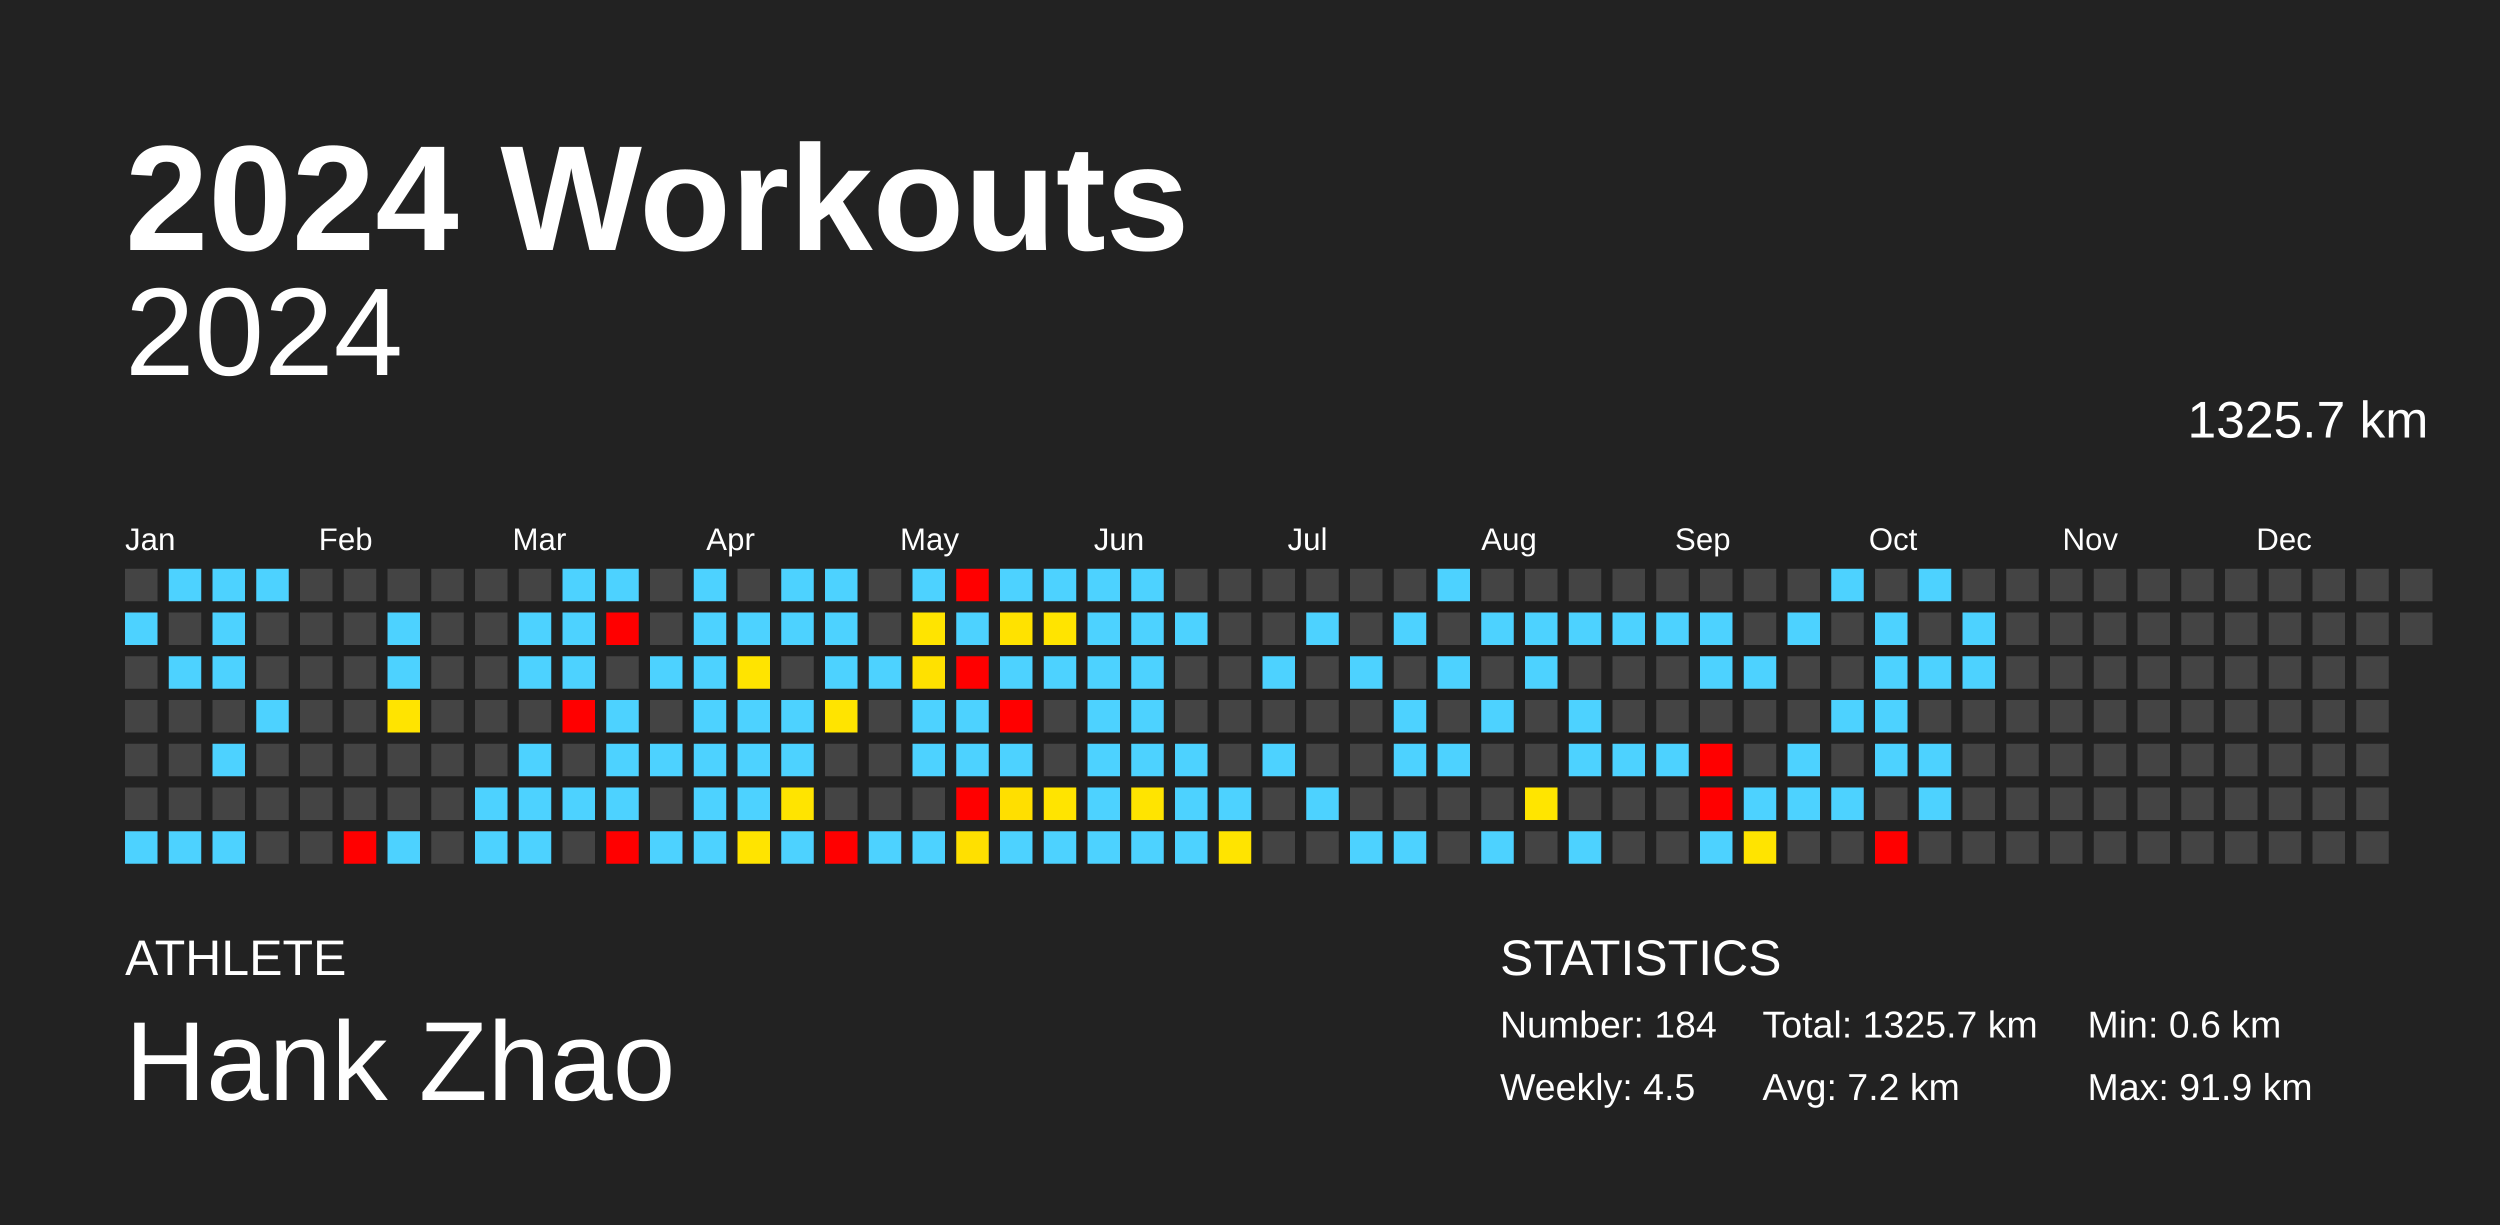
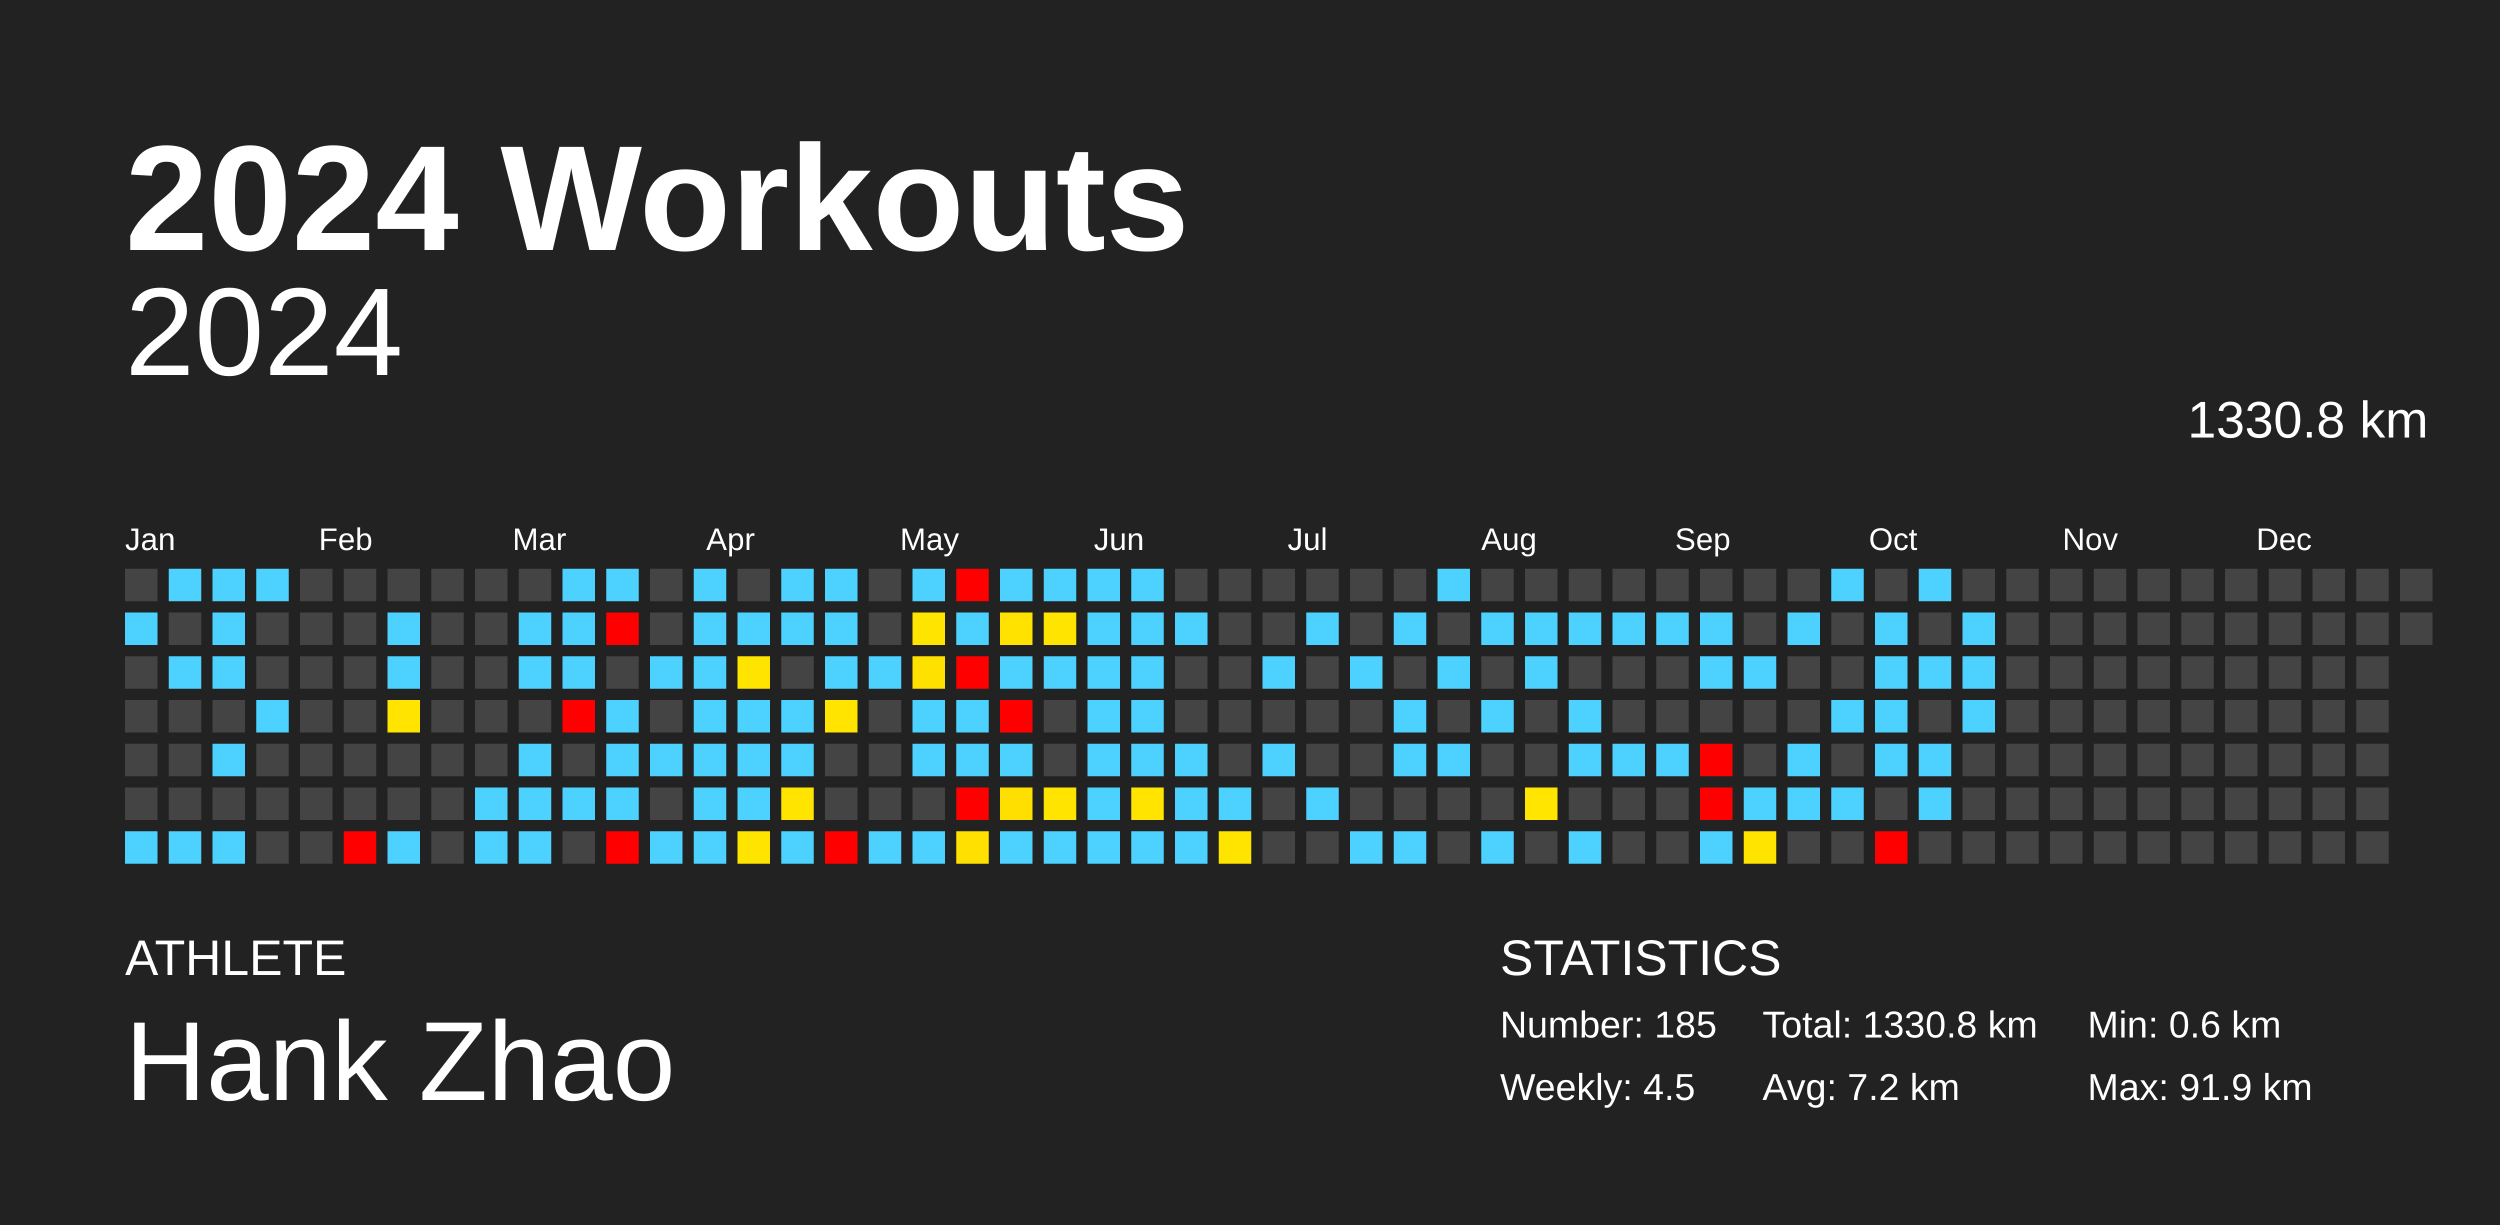
<svg xmlns="http://www.w3.org/2000/svg" baseProfile="full" height="98mm" version="1.1" viewBox="0,0,200,98" width="200mm">
  <defs />
  <rect fill="#222222" height="98" width="200" x="0" y="0" />
  <text fill="#FFFFFF" style="font-size:12px; font-family:Arial; font-weight:bold;" x="10" y="20">2024 Workouts</text>
  <text fill="#FFFFFF" style="font-size:4px; font-family:Arial" x="10" y="78">ATHLETE</text>
  <text fill="#FFFFFF" style="font-size:9px; font-family:Arial" x="10" y="88">Hank Zhao</text>
  <text fill="#FFFFFF" style="font-size:4px; font-family:Arial" x="120" y="78">STATISTICS</text>
-   <text fill="#FFFFFF" style="font-size:3px; font-family:Arial" x="120" y="83">Number: 184</text>
+   <text fill="#FFFFFF" style="font-size:3px; font-family:Arial" x="120" y="83">Number: 185</text>
  <text fill="#FFFFFF" style="font-size:3px; font-family:Arial" x="120" y="88">Weekly: 4.5</text>
-   <text fill="#FFFFFF" style="font-size:3px; font-family:Arial" x="141" y="83">Total: 1325.7 km</text>
+   <text fill="#FFFFFF" style="font-size:3px; font-family:Arial" x="141" y="83">Total: 1330.8 km</text>
  <text fill="#FFFFFF" style="font-size:3px; font-family:Arial" x="141" y="88">Avg: 7.2 km</text>
  <text fill="#FFFFFF" style="font-size:3px; font-family:Arial" x="167" y="83">Min: 0.6 km</text>
  <text fill="#FFFFFF" style="font-size:3px; font-family:Arial" x="167" y="88">Max: 91.9 km</text>
  <text alignment-baseline="hanging" fill="#FFFFFF" style="font-size:10.0px; font-family:Arial;" x="10" y="30">2024</text>
-   <text alignment-baseline="hanging" fill="#FFFFFF" style="font-size:4.125px; font-family:Arial;" x="175" y="35">1325.7 km</text>
+   <text alignment-baseline="hanging" fill="#FFFFFF" style="font-size:4.125px; font-family:Arial;" x="175" y="35">1330.8 km</text>
  <text fill="#FFFFFF" style="font-size:2.5px; font-family:Arial" x="10.0" y="44">Jan</text>
  <text fill="#FFFFFF" style="font-size:2.5px; font-family:Arial" x="25.5" y="44">Feb</text>
  <text fill="#FFFFFF" style="font-size:2.5px; font-family:Arial" x="41.0" y="44">Mar</text>
  <text fill="#FFFFFF" style="font-size:2.5px; font-family:Arial" x="56.5" y="44">Apr</text>
  <text fill="#FFFFFF" style="font-size:2.5px; font-family:Arial" x="72.0" y="44">May</text>
  <text fill="#FFFFFF" style="font-size:2.5px; font-family:Arial" x="87.5" y="44">Jun</text>
  <text fill="#FFFFFF" style="font-size:2.5px; font-family:Arial" x="103.0" y="44">Jul</text>
  <text fill="#FFFFFF" style="font-size:2.5px; font-family:Arial" x="118.5" y="44">Aug</text>
  <text fill="#FFFFFF" style="font-size:2.5px; font-family:Arial" x="134.0" y="44">Sep</text>
  <text fill="#FFFFFF" style="font-size:2.5px; font-family:Arial" x="149.5" y="44">Oct</text>
  <text fill="#FFFFFF" style="font-size:2.5px; font-family:Arial" x="165.0" y="44">Nov</text>
  <text fill="#FFFFFF" style="font-size:2.5px; font-family:Arial" x="180.5" y="44">Dec</text>
  <rect fill="#444444" height="2.6" width="2.6" x="10.0" y="45.5" />
  <rect fill="#4dd2ff" height="2.6" width="2.6" x="10.0" y="49.0" />
  <rect fill="#444444" height="2.6" width="2.6" x="10.0" y="52.5" />
  <rect fill="#444444" height="2.6" width="2.6" x="10.0" y="56.0" />
  <rect fill="#444444" height="2.6" width="2.6" x="10.0" y="59.5" />
  <rect fill="#444444" height="2.6" width="2.6" x="10.0" y="63.0" />
  <rect fill="#4dd2ff" height="2.6" width="2.6" x="10.0" y="66.5" />
  <rect fill="#4dd2ff" height="2.6" width="2.6" x="13.5" y="45.5" />
  <rect fill="#444444" height="2.6" width="2.6" x="13.5" y="49.0" />
  <rect fill="#4dd2ff" height="2.6" width="2.6" x="13.5" y="52.5" />
  <rect fill="#444444" height="2.6" width="2.6" x="13.5" y="56.0" />
  <rect fill="#444444" height="2.6" width="2.6" x="13.5" y="59.5" />
  <rect fill="#444444" height="2.6" width="2.6" x="13.5" y="63.0" />
  <rect fill="#4dd2ff" height="2.6" width="2.6" x="13.5" y="66.5" />
  <rect fill="#4dd2ff" height="2.6" width="2.6" x="17.0" y="45.5" />
  <rect fill="#4dd2ff" height="2.6" width="2.6" x="17.0" y="49.0" />
  <rect fill="#4dd2ff" height="2.6" width="2.6" x="17.0" y="52.5" />
  <rect fill="#444444" height="2.6" width="2.6" x="17.0" y="56.0" />
  <rect fill="#4dd2ff" height="2.6" width="2.6" x="17.0" y="59.5" />
  <rect fill="#444444" height="2.6" width="2.6" x="17.0" y="63.0" />
  <rect fill="#4dd2ff" height="2.6" width="2.6" x="17.0" y="66.5" />
  <rect fill="#4dd2ff" height="2.6" width="2.6" x="20.5" y="45.5" />
  <rect fill="#444444" height="2.6" width="2.6" x="20.5" y="49.0" />
  <rect fill="#444444" height="2.6" width="2.6" x="20.5" y="52.5" />
  <rect fill="#4dd2ff" height="2.6" width="2.6" x="20.5" y="56.0" />
  <rect fill="#444444" height="2.6" width="2.6" x="20.5" y="59.5" />
  <rect fill="#444444" height="2.6" width="2.6" x="20.5" y="63.0" />
  <rect fill="#444444" height="2.6" width="2.6" x="20.5" y="66.5" />
  <rect fill="#444444" height="2.6" width="2.6" x="24.0" y="45.5" />
  <rect fill="#444444" height="2.6" width="2.6" x="24.0" y="49.0" />
  <rect fill="#444444" height="2.6" width="2.6" x="24.0" y="52.5" />
  <rect fill="#444444" height="2.6" width="2.6" x="24.0" y="56.0" />
  <rect fill="#444444" height="2.6" width="2.6" x="24.0" y="59.5" />
  <rect fill="#444444" height="2.6" width="2.6" x="24.0" y="63.0" />
  <rect fill="#444444" height="2.6" width="2.6" x="24.0" y="66.5" />
  <rect fill="#444444" height="2.6" width="2.6" x="27.5" y="45.5" />
  <rect fill="#444444" height="2.6" width="2.6" x="27.5" y="49.0" />
  <rect fill="#444444" height="2.6" width="2.6" x="27.5" y="52.5" />
  <rect fill="#444444" height="2.6" width="2.6" x="27.5" y="56.0" />
  <rect fill="#444444" height="2.6" width="2.6" x="27.5" y="59.5" />
  <rect fill="#444444" height="2.6" width="2.6" x="27.5" y="63.0" />
  <rect fill="red" height="2.6" width="2.6" x="27.5" y="66.5" />
  <rect fill="#444444" height="2.6" width="2.6" x="31.0" y="45.5" />
  <rect fill="#4dd2ff" height="2.6" width="2.6" x="31.0" y="49.0" />
  <rect fill="#4dd2ff" height="2.6" width="2.6" x="31.0" y="52.5" />
  <rect fill="#ffe400" height="2.6" width="2.6" x="31.0" y="56.0" />
  <rect fill="#444444" height="2.6" width="2.6" x="31.0" y="59.5" />
  <rect fill="#444444" height="2.6" width="2.6" x="31.0" y="63.0" />
  <rect fill="#4dd2ff" height="2.6" width="2.6" x="31.0" y="66.5" />
  <rect fill="#444444" height="2.6" width="2.6" x="34.5" y="45.5" />
  <rect fill="#444444" height="2.6" width="2.6" x="34.5" y="49.0" />
  <rect fill="#444444" height="2.6" width="2.6" x="34.5" y="52.5" />
  <rect fill="#444444" height="2.6" width="2.6" x="34.5" y="56.0" />
  <rect fill="#444444" height="2.6" width="2.6" x="34.5" y="59.5" />
  <rect fill="#444444" height="2.6" width="2.6" x="34.5" y="63.0" />
  <rect fill="#444444" height="2.6" width="2.6" x="34.5" y="66.5" />
  <rect fill="#444444" height="2.6" width="2.6" x="38.0" y="45.5" />
  <rect fill="#444444" height="2.6" width="2.6" x="38.0" y="49.0" />
  <rect fill="#444444" height="2.6" width="2.6" x="38.0" y="52.5" />
  <rect fill="#444444" height="2.6" width="2.6" x="38.0" y="56.0" />
  <rect fill="#444444" height="2.6" width="2.6" x="38.0" y="59.5" />
  <rect fill="#4dd2ff" height="2.6" width="2.6" x="38.0" y="63.0" />
  <rect fill="#4dd2ff" height="2.6" width="2.6" x="38.0" y="66.5" />
  <rect fill="#444444" height="2.6" width="2.6" x="41.5" y="45.5" />
  <rect fill="#4dd2ff" height="2.6" width="2.6" x="41.5" y="49.0" />
  <rect fill="#4dd2ff" height="2.6" width="2.6" x="41.5" y="52.5" />
  <rect fill="#444444" height="2.6" width="2.6" x="41.5" y="56.0" />
  <rect fill="#4dd2ff" height="2.6" width="2.6" x="41.5" y="59.5" />
  <rect fill="#4dd2ff" height="2.6" width="2.6" x="41.5" y="63.0" />
  <rect fill="#4dd2ff" height="2.6" width="2.6" x="41.5" y="66.5" />
  <rect fill="#4dd2ff" height="2.6" width="2.6" x="45.0" y="45.5" />
  <rect fill="#4dd2ff" height="2.6" width="2.6" x="45.0" y="49.0" />
  <rect fill="#4dd2ff" height="2.6" width="2.6" x="45.0" y="52.5" />
  <rect fill="red" height="2.6" width="2.6" x="45.0" y="56.0" />
  <rect fill="#444444" height="2.6" width="2.6" x="45.0" y="59.5" />
  <rect fill="#4dd2ff" height="2.6" width="2.6" x="45.0" y="63.0" />
  <rect fill="#444444" height="2.6" width="2.6" x="45.0" y="66.5" />
  <rect fill="#4dd2ff" height="2.6" width="2.6" x="48.5" y="45.5" />
  <rect fill="red" height="2.6" width="2.6" x="48.5" y="49.0" />
  <rect fill="#444444" height="2.6" width="2.6" x="48.5" y="52.5" />
  <rect fill="#4dd2ff" height="2.6" width="2.6" x="48.5" y="56.0" />
  <rect fill="#4dd2ff" height="2.6" width="2.6" x="48.5" y="59.5" />
  <rect fill="#4dd2ff" height="2.6" width="2.6" x="48.5" y="63.0" />
  <rect fill="red" height="2.6" width="2.6" x="48.5" y="66.5" />
  <rect fill="#444444" height="2.6" width="2.6" x="52.0" y="45.5" />
  <rect fill="#444444" height="2.6" width="2.6" x="52.0" y="49.0" />
  <rect fill="#4dd2ff" height="2.6" width="2.6" x="52.0" y="52.5" />
  <rect fill="#444444" height="2.6" width="2.6" x="52.0" y="56.0" />
  <rect fill="#4dd2ff" height="2.6" width="2.6" x="52.0" y="59.5" />
  <rect fill="#444444" height="2.6" width="2.6" x="52.0" y="63.0" />
  <rect fill="#4dd2ff" height="2.6" width="2.6" x="52.0" y="66.5" />
  <rect fill="#4dd2ff" height="2.6" width="2.6" x="55.5" y="45.5" />
  <rect fill="#4dd2ff" height="2.6" width="2.6" x="55.5" y="49.0" />
  <rect fill="#4dd2ff" height="2.6" width="2.6" x="55.5" y="52.5" />
  <rect fill="#4dd2ff" height="2.6" width="2.6" x="55.5" y="56.0" />
  <rect fill="#4dd2ff" height="2.6" width="2.6" x="55.5" y="59.5" />
  <rect fill="#4dd2ff" height="2.6" width="2.6" x="55.5" y="63.0" />
  <rect fill="#4dd2ff" height="2.6" width="2.6" x="55.5" y="66.5" />
  <rect fill="#444444" height="2.6" width="2.6" x="59.0" y="45.5" />
  <rect fill="#4dd2ff" height="2.6" width="2.6" x="59.0" y="49.0" />
  <rect fill="#ffe400" height="2.6" width="2.6" x="59.0" y="52.5" />
  <rect fill="#4dd2ff" height="2.6" width="2.6" x="59.0" y="56.0" />
  <rect fill="#4dd2ff" height="2.6" width="2.6" x="59.0" y="59.5" />
  <rect fill="#4dd2ff" height="2.6" width="2.6" x="59.0" y="63.0" />
  <rect fill="#ffe400" height="2.6" width="2.6" x="59.0" y="66.5" />
  <rect fill="#4dd2ff" height="2.6" width="2.6" x="62.5" y="45.5" />
  <rect fill="#4dd2ff" height="2.6" width="2.6" x="62.5" y="49.0" />
  <rect fill="#444444" height="2.6" width="2.6" x="62.5" y="52.5" />
  <rect fill="#4dd2ff" height="2.6" width="2.6" x="62.5" y="56.0" />
  <rect fill="#4dd2ff" height="2.6" width="2.6" x="62.5" y="59.5" />
  <rect fill="#ffe400" height="2.6" width="2.6" x="62.5" y="63.0" />
  <rect fill="#4dd2ff" height="2.6" width="2.6" x="62.5" y="66.5" />
  <rect fill="#4dd2ff" height="2.6" width="2.6" x="66.0" y="45.5" />
  <rect fill="#4dd2ff" height="2.6" width="2.6" x="66.0" y="49.0" />
  <rect fill="#4dd2ff" height="2.6" width="2.6" x="66.0" y="52.5" />
  <rect fill="#ffe400" height="2.6" width="2.6" x="66.0" y="56.0" />
  <rect fill="#444444" height="2.6" width="2.6" x="66.0" y="59.5" />
  <rect fill="#444444" height="2.6" width="2.6" x="66.0" y="63.0" />
  <rect fill="red" height="2.6" width="2.6" x="66.0" y="66.5" />
  <rect fill="#444444" height="2.6" width="2.6" x="69.5" y="45.5" />
  <rect fill="#444444" height="2.6" width="2.6" x="69.5" y="49.0" />
  <rect fill="#4dd2ff" height="2.6" width="2.6" x="69.5" y="52.5" />
  <rect fill="#444444" height="2.6" width="2.6" x="69.5" y="56.0" />
  <rect fill="#444444" height="2.6" width="2.6" x="69.5" y="59.5" />
  <rect fill="#444444" height="2.6" width="2.6" x="69.5" y="63.0" />
  <rect fill="#4dd2ff" height="2.6" width="2.6" x="69.5" y="66.5" />
  <rect fill="#4dd2ff" height="2.6" width="2.6" x="73.0" y="45.5" />
  <rect fill="#ffe400" height="2.6" width="2.6" x="73.0" y="49.0" />
  <rect fill="#ffe100" height="2.6" width="2.6" x="73.0" y="52.5" />
  <rect fill="#4dd2ff" height="2.6" width="2.6" x="73.0" y="56.0" />
  <rect fill="#4dd2ff" height="2.6" width="2.6" x="73.0" y="59.5" />
  <rect fill="#444444" height="2.6" width="2.6" x="73.0" y="63.0" />
  <rect fill="#4dd2ff" height="2.6" width="2.6" x="73.0" y="66.5" />
  <rect fill="red" height="2.6" width="2.6" x="76.5" y="45.5" />
  <rect fill="#4dd2ff" height="2.6" width="2.6" x="76.5" y="49.0" />
  <rect fill="red" height="2.6" width="2.6" x="76.5" y="52.5" />
  <rect fill="#4dd2ff" height="2.6" width="2.6" x="76.5" y="56.0" />
  <rect fill="#4dd2ff" height="2.6" width="2.6" x="76.5" y="59.5" />
  <rect fill="red" height="2.6" width="2.6" x="76.5" y="63.0" />
  <rect fill="#ffe000" height="2.6" width="2.6" x="76.5" y="66.5" />
  <rect fill="#4dd2ff" height="2.6" width="2.6" x="80.0" y="45.5" />
  <rect fill="#ffe200" height="2.6" width="2.6" x="80.0" y="49.0" />
  <rect fill="#4dd2ff" height="2.6" width="2.6" x="80.0" y="52.5" />
  <rect fill="red" height="2.6" width="2.6" x="80.0" y="56.0" />
  <rect fill="#4dd2ff" height="2.6" width="2.6" x="80.0" y="59.5" />
  <rect fill="#ffdf00" height="2.6" width="2.6" x="80.0" y="63.0" />
  <rect fill="#4dd2ff" height="2.6" width="2.6" x="80.0" y="66.5" />
  <rect fill="#4dd2ff" height="2.6" width="2.6" x="83.5" y="45.5" />
  <rect fill="#ffe400" height="2.6" width="2.6" x="83.5" y="49.0" />
  <rect fill="#4dd2ff" height="2.6" width="2.6" x="83.5" y="52.5" />
  <rect fill="#444444" height="2.6" width="2.6" x="83.5" y="56.0" />
  <rect fill="#444444" height="2.6" width="2.6" x="83.5" y="59.5" />
  <rect fill="#ffe400" height="2.6" width="2.6" x="83.5" y="63.0" />
  <rect fill="#4dd2ff" height="2.6" width="2.6" x="83.5" y="66.5" />
  <rect fill="#4dd2ff" height="2.6" width="2.6" x="87.0" y="45.5" />
  <rect fill="#4dd2ff" height="2.6" width="2.6" x="87.0" y="49.0" />
  <rect fill="#4dd2ff" height="2.6" width="2.6" x="87.0" y="52.5" />
  <rect fill="#4dd2ff" height="2.6" width="2.6" x="87.0" y="56.0" />
  <rect fill="#4dd2ff" height="2.6" width="2.6" x="87.0" y="59.5" />
  <rect fill="#4dd2ff" height="2.6" width="2.6" x="87.0" y="63.0" />
  <rect fill="#4dd2ff" height="2.6" width="2.6" x="87.0" y="66.5" />
  <rect fill="#4dd2ff" height="2.6" width="2.6" x="90.5" y="45.5" />
  <rect fill="#4dd2ff" height="2.6" width="2.6" x="90.5" y="49.0" />
  <rect fill="#4dd2ff" height="2.6" width="2.6" x="90.5" y="52.5" />
  <rect fill="#4dd2ff" height="2.6" width="2.6" x="90.5" y="56.0" />
  <rect fill="#4dd2ff" height="2.6" width="2.6" x="90.5" y="59.5" />
  <rect fill="#ffe400" height="2.6" width="2.6" x="90.5" y="63.0" />
  <rect fill="#4dd2ff" height="2.6" width="2.6" x="90.5" y="66.5" />
  <rect fill="#444444" height="2.6" width="2.6" x="94.0" y="45.5" />
  <rect fill="#4dd2ff" height="2.6" width="2.6" x="94.0" y="49.0" />
  <rect fill="#444444" height="2.6" width="2.6" x="94.0" y="52.5" />
  <rect fill="#444444" height="2.6" width="2.6" x="94.0" y="56.0" />
  <rect fill="#4dd2ff" height="2.6" width="2.6" x="94.0" y="59.5" />
  <rect fill="#4dd2ff" height="2.6" width="2.6" x="94.0" y="63.0" />
  <rect fill="#4dd2ff" height="2.6" width="2.6" x="94.0" y="66.5" />
  <rect fill="#444444" height="2.6" width="2.6" x="97.5" y="45.5" />
  <rect fill="#444444" height="2.6" width="2.6" x="97.5" y="49.0" />
  <rect fill="#444444" height="2.6" width="2.6" x="97.5" y="52.5" />
  <rect fill="#444444" height="2.6" width="2.6" x="97.5" y="56.0" />
  <rect fill="#444444" height="2.6" width="2.6" x="97.5" y="59.5" />
  <rect fill="#4dd2ff" height="2.6" width="2.6" x="97.5" y="63.0" />
  <rect fill="#ffe400" height="2.6" width="2.6" x="97.5" y="66.5" />
  <rect fill="#444444" height="2.6" width="2.6" x="101.0" y="45.5" />
  <rect fill="#444444" height="2.6" width="2.6" x="101.0" y="49.0" />
  <rect fill="#4dd2ff" height="2.6" width="2.6" x="101.0" y="52.5" />
  <rect fill="#444444" height="2.6" width="2.6" x="101.0" y="56.0" />
  <rect fill="#4dd2ff" height="2.6" width="2.6" x="101.0" y="59.5" />
  <rect fill="#444444" height="2.6" width="2.6" x="101.0" y="63.0" />
  <rect fill="#444444" height="2.6" width="2.6" x="101.0" y="66.5" />
  <rect fill="#444444" height="2.6" width="2.6" x="104.5" y="45.5" />
  <rect fill="#4dd2ff" height="2.6" width="2.6" x="104.5" y="49.0" />
  <rect fill="#444444" height="2.6" width="2.6" x="104.5" y="52.5" />
  <rect fill="#444444" height="2.6" width="2.6" x="104.5" y="56.0" />
  <rect fill="#444444" height="2.6" width="2.6" x="104.5" y="59.5" />
  <rect fill="#4dd2ff" height="2.6" width="2.6" x="104.5" y="63.0" />
  <rect fill="#444444" height="2.6" width="2.6" x="104.5" y="66.5" />
  <rect fill="#444444" height="2.6" width="2.6" x="108.0" y="45.5" />
  <rect fill="#444444" height="2.6" width="2.6" x="108.0" y="49.0" />
  <rect fill="#4dd2ff" height="2.6" width="2.6" x="108.0" y="52.5" />
  <rect fill="#444444" height="2.6" width="2.6" x="108.0" y="56.0" />
  <rect fill="#444444" height="2.6" width="2.6" x="108.0" y="59.5" />
  <rect fill="#444444" height="2.6" width="2.6" x="108.0" y="63.0" />
  <rect fill="#4dd2ff" height="2.6" width="2.6" x="108.0" y="66.5" />
  <rect fill="#444444" height="2.6" width="2.6" x="111.5" y="45.5" />
  <rect fill="#4dd2ff" height="2.6" width="2.6" x="111.5" y="49.0" />
  <rect fill="#444444" height="2.6" width="2.6" x="111.5" y="52.5" />
  <rect fill="#4dd2ff" height="2.6" width="2.6" x="111.5" y="56.0" />
  <rect fill="#4dd2ff" height="2.6" width="2.6" x="111.5" y="59.5" />
  <rect fill="#444444" height="2.6" width="2.6" x="111.5" y="63.0" />
  <rect fill="#4dd2ff" height="2.6" width="2.6" x="111.5" y="66.5" />
  <rect fill="#4dd2ff" height="2.6" width="2.6" x="115.0" y="45.5" />
  <rect fill="#444444" height="2.6" width="2.6" x="115.0" y="49.0" />
  <rect fill="#4dd2ff" height="2.6" width="2.6" x="115.0" y="52.5" />
  <rect fill="#444444" height="2.6" width="2.6" x="115.0" y="56.0" />
  <rect fill="#4dd2ff" height="2.6" width="2.6" x="115.0" y="59.5" />
  <rect fill="#444444" height="2.6" width="2.6" x="115.0" y="63.0" />
  <rect fill="#444444" height="2.6" width="2.6" x="115.0" y="66.5" />
  <rect fill="#444444" height="2.6" width="2.6" x="118.5" y="45.5" />
  <rect fill="#4dd2ff" height="2.6" width="2.6" x="118.5" y="49.0" />
  <rect fill="#444444" height="2.6" width="2.6" x="118.5" y="52.5" />
  <rect fill="#4dd2ff" height="2.6" width="2.6" x="118.5" y="56.0" />
  <rect fill="#444444" height="2.6" width="2.6" x="118.5" y="59.5" />
  <rect fill="#444444" height="2.6" width="2.6" x="118.5" y="63.0" />
  <rect fill="#4dd2ff" height="2.6" width="2.6" x="118.5" y="66.5" />
  <rect fill="#444444" height="2.6" width="2.6" x="122.0" y="45.5" />
  <rect fill="#4dd2ff" height="2.6" width="2.6" x="122.0" y="49.0" />
  <rect fill="#4dd2ff" height="2.6" width="2.6" x="122.0" y="52.5" />
  <rect fill="#444444" height="2.6" width="2.6" x="122.0" y="56.0" />
  <rect fill="#444444" height="2.6" width="2.6" x="122.0" y="59.5" />
  <rect fill="#ffe500" height="2.6" width="2.6" x="122.0" y="63.0" />
  <rect fill="#444444" height="2.6" width="2.6" x="122.0" y="66.5" />
  <rect fill="#444444" height="2.6" width="2.6" x="125.5" y="45.5" />
  <rect fill="#4dd2ff" height="2.6" width="2.6" x="125.5" y="49.0" />
  <rect fill="#444444" height="2.6" width="2.6" x="125.5" y="52.5" />
  <rect fill="#4dd2ff" height="2.6" width="2.6" x="125.5" y="56.0" />
  <rect fill="#4dd2ff" height="2.6" width="2.6" x="125.5" y="59.5" />
  <rect fill="#444444" height="2.6" width="2.6" x="125.5" y="63.0" />
  <rect fill="#4dd2ff" height="2.6" width="2.6" x="125.5" y="66.5" />
  <rect fill="#444444" height="2.6" width="2.6" x="129.0" y="45.5" />
  <rect fill="#4dd2ff" height="2.6" width="2.6" x="129.0" y="49.0" />
  <rect fill="#444444" height="2.6" width="2.6" x="129.0" y="52.5" />
  <rect fill="#444444" height="2.6" width="2.6" x="129.0" y="56.0" />
  <rect fill="#4dd2ff" height="2.6" width="2.6" x="129.0" y="59.5" />
  <rect fill="#444444" height="2.6" width="2.6" x="129.0" y="63.0" />
  <rect fill="#444444" height="2.6" width="2.6" x="129.0" y="66.5" />
  <rect fill="#444444" height="2.6" width="2.6" x="132.5" y="45.5" />
  <rect fill="#4dd2ff" height="2.6" width="2.6" x="132.5" y="49.0" />
  <rect fill="#444444" height="2.6" width="2.6" x="132.5" y="52.5" />
  <rect fill="#444444" height="2.6" width="2.6" x="132.5" y="56.0" />
  <rect fill="#4dd2ff" height="2.6" width="2.6" x="132.5" y="59.5" />
  <rect fill="#444444" height="2.6" width="2.6" x="132.5" y="63.0" />
  <rect fill="#444444" height="2.6" width="2.6" x="132.5" y="66.5" />
  <rect fill="#444444" height="2.6" width="2.6" x="136.0" y="45.5" />
  <rect fill="#4dd2ff" height="2.6" width="2.6" x="136.0" y="49.0" />
  <rect fill="#4dd2ff" height="2.6" width="2.6" x="136.0" y="52.5" />
  <rect fill="#444444" height="2.6" width="2.6" x="136.0" y="56.0" />
  <rect fill="red" height="2.6" width="2.6" x="136.0" y="59.5" />
  <rect fill="red" height="2.6" width="2.6" x="136.0" y="63.0" />
  <rect fill="#4dd2ff" height="2.6" width="2.6" x="136.0" y="66.5" />
  <rect fill="#444444" height="2.6" width="2.6" x="139.5" y="45.5" />
  <rect fill="#444444" height="2.6" width="2.6" x="139.5" y="49.0" />
  <rect fill="#4dd2ff" height="2.6" width="2.6" x="139.5" y="52.5" />
  <rect fill="#444444" height="2.6" width="2.6" x="139.5" y="56.0" />
  <rect fill="#444444" height="2.6" width="2.6" x="139.5" y="59.5" />
  <rect fill="#4dd2ff" height="2.6" width="2.6" x="139.5" y="63.0" />
  <rect fill="#ffe400" height="2.6" width="2.6" x="139.5" y="66.5" />
  <rect fill="#444444" height="2.6" width="2.6" x="143.0" y="45.5" />
  <rect fill="#4dd2ff" height="2.6" width="2.6" x="143.0" y="49.0" />
  <rect fill="#444444" height="2.6" width="2.6" x="143.0" y="52.5" />
  <rect fill="#444444" height="2.6" width="2.6" x="143.0" y="56.0" />
  <rect fill="#4dd2ff" height="2.6" width="2.6" x="143.0" y="59.5" />
  <rect fill="#4dd2ff" height="2.6" width="2.6" x="143.0" y="63.0" />
  <rect fill="#444444" height="2.6" width="2.6" x="143.0" y="66.5" />
  <rect fill="#4dd2ff" height="2.6" width="2.6" x="146.5" y="45.5" />
  <rect fill="#444444" height="2.6" width="2.6" x="146.5" y="49.0" />
  <rect fill="#444444" height="2.6" width="2.6" x="146.5" y="52.5" />
  <rect fill="#4dd2ff" height="2.6" width="2.6" x="146.5" y="56.0" />
  <rect fill="#444444" height="2.6" width="2.6" x="146.5" y="59.5" />
  <rect fill="#4dd2ff" height="2.6" width="2.6" x="146.5" y="63.0" />
  <rect fill="#444444" height="2.6" width="2.6" x="146.5" y="66.5" />
  <rect fill="#444444" height="2.6" width="2.6" x="150.0" y="45.5" />
  <rect fill="#4dd2ff" height="2.6" width="2.6" x="150.0" y="49.0" />
  <rect fill="#4dd2ff" height="2.6" width="2.6" x="150.0" y="52.5" />
  <rect fill="#4dd2ff" height="2.6" width="2.6" x="150.0" y="56.0" />
  <rect fill="#4dd2ff" height="2.6" width="2.6" x="150.0" y="59.5" />
  <rect fill="#444444" height="2.6" width="2.6" x="150.0" y="63.0" />
  <rect fill="red" height="2.6" width="2.6" x="150.0" y="66.5" />
  <rect fill="#4dd2ff" height="2.6" width="2.6" x="153.5" y="45.5" />
  <rect fill="#444444" height="2.6" width="2.6" x="153.5" y="49.0" />
  <rect fill="#4dd2ff" height="2.6" width="2.6" x="153.5" y="52.5" />
  <rect fill="#444444" height="2.6" width="2.6" x="153.5" y="56.0" />
  <rect fill="#4dd2ff" height="2.6" width="2.6" x="153.5" y="59.5" />
  <rect fill="#4dd2ff" height="2.6" width="2.6" x="153.5" y="63.0" />
  <rect fill="#444444" height="2.6" width="2.6" x="153.5" y="66.5" />
  <rect fill="#444444" height="2.6" width="2.6" x="157.0" y="45.5" />
  <rect fill="#4dd2ff" height="2.6" width="2.6" x="157.0" y="49.0" />
  <rect fill="#4dd2ff" height="2.6" width="2.6" x="157.0" y="52.5" />
-   <rect fill="#444444" height="2.6" width="2.6" x="157.0" y="56.0" />
+   <rect fill="#4dd2ff" height="2.6" width="2.6" x="157.0" y="56.0" />
  <rect fill="#444444" height="2.6" width="2.6" x="157.0" y="59.5" />
  <rect fill="#444444" height="2.6" width="2.6" x="157.0" y="63.0" />
  <rect fill="#444444" height="2.6" width="2.6" x="157.0" y="66.5" />
  <rect fill="#444444" height="2.6" width="2.6" x="160.5" y="45.5" />
  <rect fill="#444444" height="2.6" width="2.6" x="160.5" y="49.0" />
  <rect fill="#444444" height="2.6" width="2.6" x="160.5" y="52.5" />
  <rect fill="#444444" height="2.6" width="2.6" x="160.5" y="56.0" />
  <rect fill="#444444" height="2.6" width="2.6" x="160.5" y="59.5" />
  <rect fill="#444444" height="2.6" width="2.6" x="160.5" y="63.0" />
  <rect fill="#444444" height="2.6" width="2.6" x="160.5" y="66.5" />
  <rect fill="#444444" height="2.6" width="2.6" x="164.0" y="45.5" />
  <rect fill="#444444" height="2.6" width="2.6" x="164.0" y="49.0" />
  <rect fill="#444444" height="2.6" width="2.6" x="164.0" y="52.5" />
  <rect fill="#444444" height="2.6" width="2.6" x="164.0" y="56.0" />
  <rect fill="#444444" height="2.6" width="2.6" x="164.0" y="59.5" />
  <rect fill="#444444" height="2.6" width="2.6" x="164.0" y="63.0" />
  <rect fill="#444444" height="2.6" width="2.6" x="164.0" y="66.5" />
  <rect fill="#444444" height="2.6" width="2.6" x="167.5" y="45.5" />
  <rect fill="#444444" height="2.6" width="2.6" x="167.5" y="49.0" />
  <rect fill="#444444" height="2.6" width="2.6" x="167.5" y="52.5" />
  <rect fill="#444444" height="2.6" width="2.6" x="167.5" y="56.0" />
  <rect fill="#444444" height="2.6" width="2.6" x="167.5" y="59.5" />
  <rect fill="#444444" height="2.6" width="2.6" x="167.5" y="63.0" />
  <rect fill="#444444" height="2.6" width="2.6" x="167.5" y="66.5" />
  <rect fill="#444444" height="2.6" width="2.6" x="171.0" y="45.5" />
  <rect fill="#444444" height="2.6" width="2.6" x="171.0" y="49.0" />
  <rect fill="#444444" height="2.6" width="2.6" x="171.0" y="52.5" />
  <rect fill="#444444" height="2.6" width="2.6" x="171.0" y="56.0" />
  <rect fill="#444444" height="2.6" width="2.6" x="171.0" y="59.5" />
  <rect fill="#444444" height="2.6" width="2.6" x="171.0" y="63.0" />
  <rect fill="#444444" height="2.6" width="2.6" x="171.0" y="66.5" />
  <rect fill="#444444" height="2.6" width="2.6" x="174.5" y="45.5" />
  <rect fill="#444444" height="2.6" width="2.6" x="174.5" y="49.0" />
  <rect fill="#444444" height="2.6" width="2.6" x="174.5" y="52.5" />
  <rect fill="#444444" height="2.6" width="2.6" x="174.5" y="56.0" />
  <rect fill="#444444" height="2.6" width="2.6" x="174.5" y="59.5" />
  <rect fill="#444444" height="2.6" width="2.6" x="174.5" y="63.0" />
  <rect fill="#444444" height="2.6" width="2.6" x="174.5" y="66.5" />
  <rect fill="#444444" height="2.6" width="2.6" x="178.0" y="45.5" />
  <rect fill="#444444" height="2.6" width="2.6" x="178.0" y="49.0" />
  <rect fill="#444444" height="2.6" width="2.6" x="178.0" y="52.5" />
  <rect fill="#444444" height="2.6" width="2.6" x="178.0" y="56.0" />
  <rect fill="#444444" height="2.6" width="2.6" x="178.0" y="59.5" />
  <rect fill="#444444" height="2.6" width="2.6" x="178.0" y="63.0" />
  <rect fill="#444444" height="2.6" width="2.6" x="178.0" y="66.5" />
  <rect fill="#444444" height="2.6" width="2.6" x="181.5" y="45.5" />
  <rect fill="#444444" height="2.6" width="2.6" x="181.5" y="49.0" />
  <rect fill="#444444" height="2.6" width="2.6" x="181.5" y="52.5" />
  <rect fill="#444444" height="2.6" width="2.6" x="181.5" y="56.0" />
  <rect fill="#444444" height="2.6" width="2.6" x="181.5" y="59.5" />
  <rect fill="#444444" height="2.6" width="2.6" x="181.5" y="63.0" />
  <rect fill="#444444" height="2.6" width="2.6" x="181.5" y="66.5" />
  <rect fill="#444444" height="2.6" width="2.6" x="185.0" y="45.5" />
  <rect fill="#444444" height="2.6" width="2.6" x="185.0" y="49.0" />
  <rect fill="#444444" height="2.6" width="2.6" x="185.0" y="52.5" />
  <rect fill="#444444" height="2.6" width="2.6" x="185.0" y="56.0" />
  <rect fill="#444444" height="2.6" width="2.6" x="185.0" y="59.5" />
  <rect fill="#444444" height="2.6" width="2.6" x="185.0" y="63.0" />
  <rect fill="#444444" height="2.6" width="2.6" x="185.0" y="66.5" />
  <rect fill="#444444" height="2.6" width="2.6" x="188.5" y="45.5" />
  <rect fill="#444444" height="2.6" width="2.6" x="188.5" y="49.0" />
  <rect fill="#444444" height="2.6" width="2.6" x="188.5" y="52.5" />
  <rect fill="#444444" height="2.6" width="2.6" x="188.5" y="56.0" />
  <rect fill="#444444" height="2.6" width="2.6" x="188.5" y="59.5" />
  <rect fill="#444444" height="2.6" width="2.6" x="188.5" y="63.0" />
  <rect fill="#444444" height="2.6" width="2.6" x="188.5" y="66.5" />
  <rect fill="#444444" height="2.6" width="2.6" x="192.0" y="45.5" />
  <rect fill="#444444" height="2.6" width="2.6" x="192.0" y="49.0" />
</svg>
